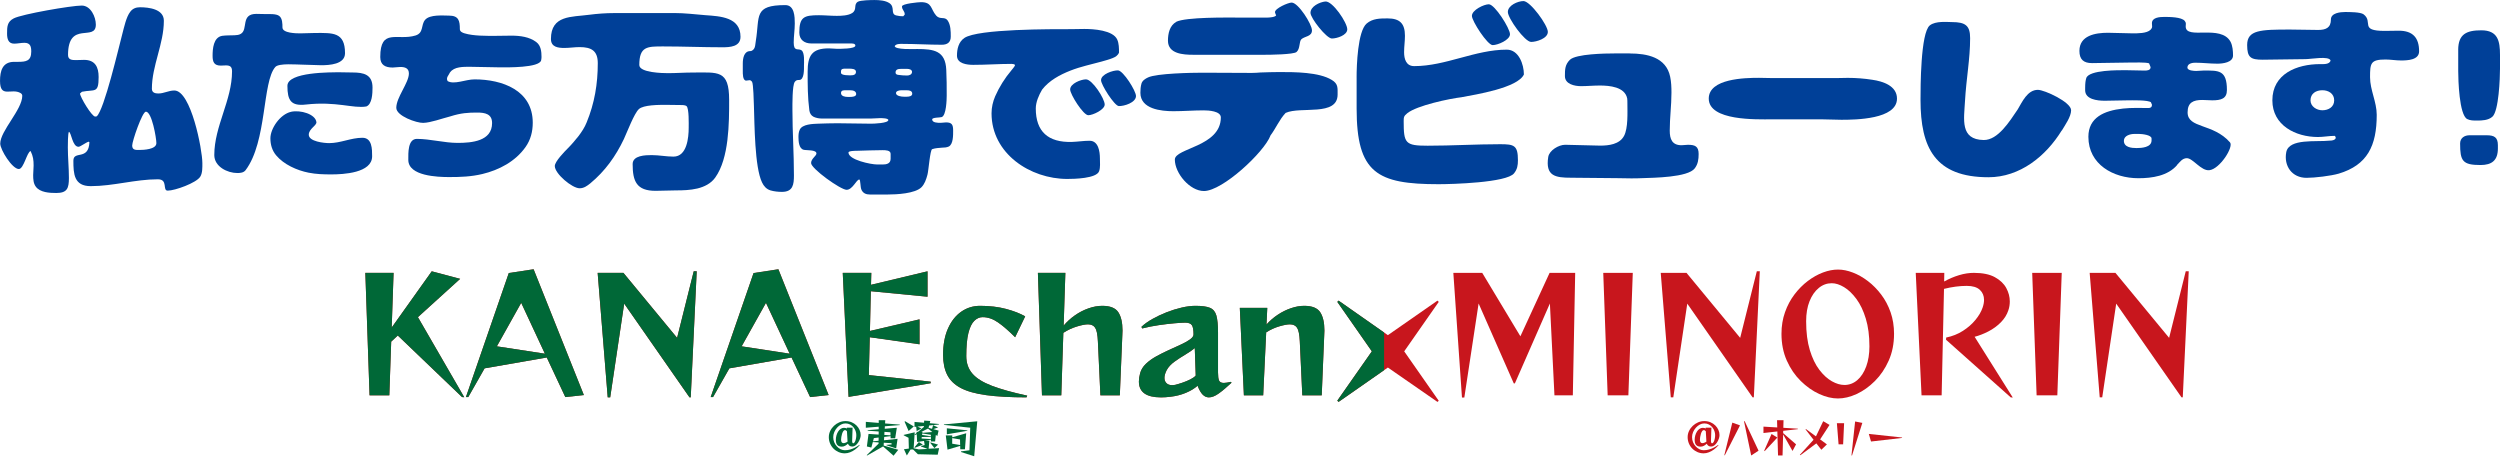
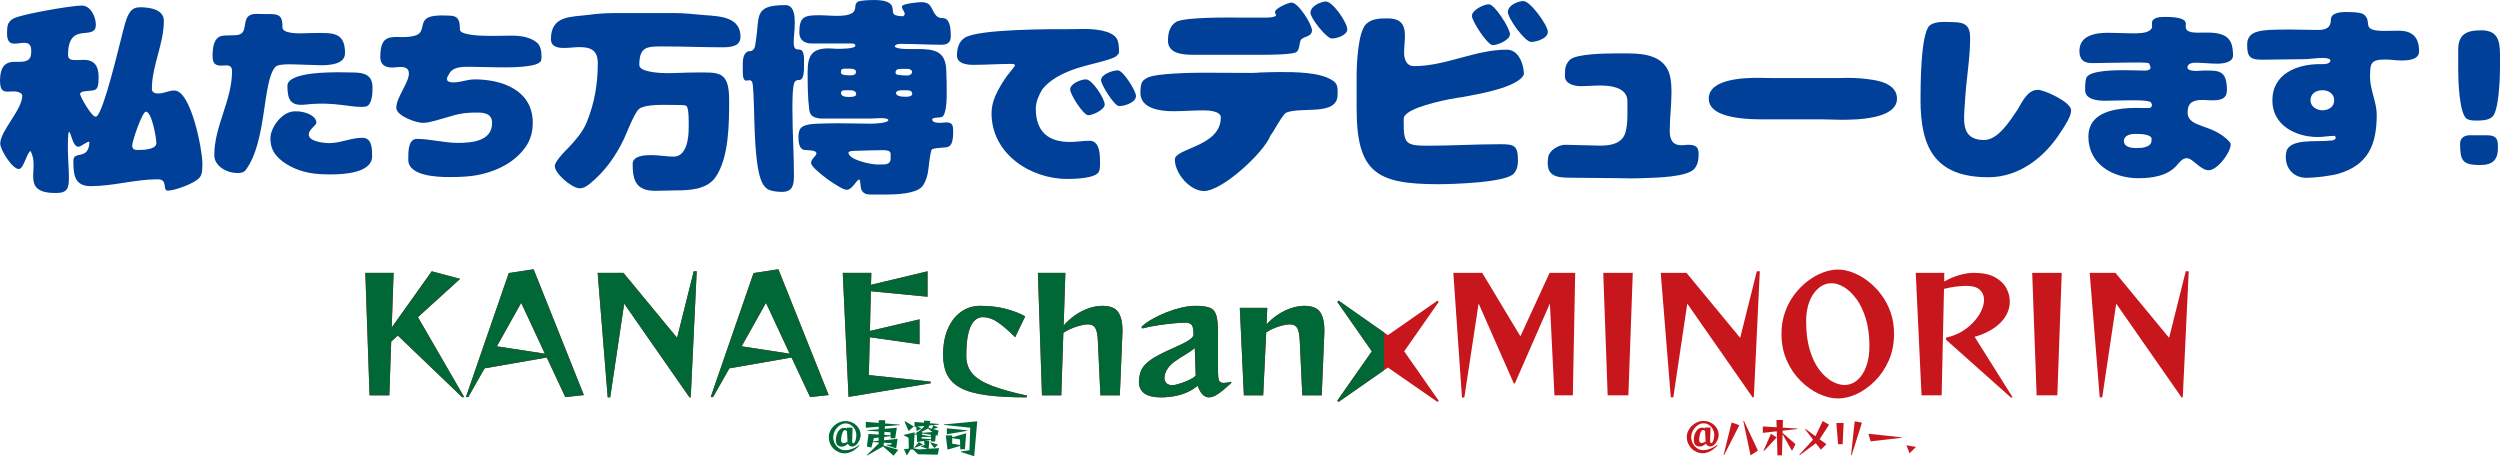
<svg xmlns="http://www.w3.org/2000/svg" id="_レイヤー_2" data-name="レイヤー 2" viewBox="0 0 1146.45 209.22">
  <defs>
    <style>
      .cls-1 {
        fill: none;
      }

      .cls-2 {
        fill: #004098;
      }

      .cls-3 {
        fill: #006837;
      }

      .cls-4 {
        clip-path: url(#clippath);
      }

      .cls-5 {
        fill: #c8161d;
      }
    </style>
    <clipPath id="clippath">
      <rect class="cls-1" x="160.93" y="116.37" width="473.79" height="76.66" />
    </clipPath>
  </defs>
  <g id="_文字" data-name="文字">
    <g>
      <g>
        <g>
          <g>
            <path class="cls-5" d="M211.87,182.08l-29.45-28.22-3.02,2.81-.86,24.62h-9.07l-1.94-56.16h12.96l-.86,25.06,18.36-25.78,13.03,3.46-19.37,17.57,21.24,36.72-1.01-.07Z" />
            <path class="cls-5" d="M259.24,182.08l-8.5-18.14-28.51,4.97-7.49,13.18h-1.08l19.66-56.88,11.38-1.73,23.04,57.67-8.5.94ZM239.01,138.88l-11.16,19.94,22.03,3.38-10.87-23.33Z" />
            <path class="cls-5" d="M316.19,182.22l-29.95-42.98-6.41,42.98h-1.15l-4.61-57.1h11.81l24.62,29.81,7.63-30.53h1.37l-2.74,57.82h-.58Z" />
            <path class="cls-5" d="M371.49,182.08l-8.5-18.14-28.51,4.97-7.49,13.18h-1.08l19.66-56.88,11.38-1.73,23.04,57.67-8.5.94ZM351.26,138.88l-11.16,19.94,22.03,3.38-10.87-23.33Z" />
            <path class="cls-5" d="M389.13,182.01l-2.66-56.88h13.1l-.14,5.47,25.92-6.19v11.66l-25.99-2.52-.43,18.22,22.75-5.33v11.45l-22.82-3.24-.43,17.35,28.37,3.02v.72l-37.66,6.26Z" />
            <path class="cls-5" d="M470.78,182.22c-7.39,0-13.56-.34-18.5-1.01-4.94-.67-8.86-1.78-11.74-3.31-2.88-1.54-4.94-3.55-6.19-6.05-1.25-2.5-1.87-5.54-1.87-9.14,0-4.66.74-8.66,2.23-12.02,1.49-3.36,3.52-5.94,6.08-7.74,2.57-1.8,5.46-2.7,8.68-2.7,4.37,0,8.32.47,11.84,1.4,3.53.94,6.47,2.08,8.82,3.42l-4.61,9.58c-2.93-2.93-5.54-5.2-7.85-6.8-2.3-1.61-4.66-2.41-7.06-2.41-1.39,0-2.66.56-3.82,1.69-1.15,1.13-2.05,2.99-2.7,5.58-.65,2.59-.97,6.12-.97,10.58,0,3.22.94,5.9,2.81,8.06,1.87,2.16,4.86,4.02,8.96,5.58,4.1,1.56,9.49,3.06,16.16,4.5l-.29.79Z" />
            <path class="cls-5" d="M504.62,181.29l-1.15-24.7c-.14-3.17-.56-5.27-1.26-6.3-.7-1.03-1.79-1.55-3.28-1.55-1.2,0-2.88.32-5.04.97-2.16.65-4.25,1.62-6.26,2.92l-.94,28.66h-8.86l-1.87-56.16h12.6l-.79,24.19c1.49-1.78,3.22-3.35,5.18-4.72,1.97-1.37,4.04-2.44,6.23-3.2,2.18-.77,4.28-1.15,6.3-1.15,3.6,0,6.05.97,7.34,2.92s1.94,4.76,1.94,8.46c0,.34-.01.66-.04.97-.02.31-.04.66-.04,1.04l-1.15,27.65h-8.93Z" />
            <path class="cls-5" d="M564.74,175.53c-2.21,2.06-4.15,3.7-5.83,4.9-1.68,1.2-3.19,1.8-4.54,1.8-1.06,0-2-.42-2.84-1.26-.84-.84-1.62-2.2-2.34-4.07-1.49,1.3-3.31,2.39-5.47,3.28-2.16.89-4.49,1.48-6.98,1.76-.77.1-1.51.17-2.23.22-.72.05-1.42.07-2.09.07-6.77,0-10.15-2.42-10.15-7.27,0-.58.05-1.18.14-1.8.1-.62.24-1.3.43-2.02.43-1.58,1.31-3.01,2.63-4.28,1.32-1.27,2.92-2.42,4.79-3.46,1.87-1.03,3.79-1.99,5.76-2.88,1.97-.89,3.8-1.73,5.51-2.52,1.7-.79,3.1-1.57,4.18-2.34,1.08-.77,1.62-1.54,1.62-2.3,0-2.11-.26-3.54-.79-4.28-.53-.74-1.54-1.12-3.02-1.12-1.06,0-2.69.1-4.9.29-2.21.19-4.63.48-7.27.86-2.64.38-5.16.89-7.56,1.51l-.36-.72c1.3-1.25,2.96-2.45,5-3.6,2.04-1.15,4.22-2.18,6.55-3.1,2.33-.91,4.64-1.63,6.95-2.16,2.3-.53,4.39-.79,6.26-.79,2.98,0,5.2.3,6.66.9,1.46.6,2.45,1.78,2.95,3.53.5,1.75.76,4.38.76,7.88v18.22c0,1.73.15,2.96.47,3.71.31.74,1.04,1.12,2.2,1.12.38,0,.85-.05,1.4-.14.55-.1,1.16-.22,1.84-.36l.29.43ZM547.89,159.62c-1.06.91-2.46,1.88-4.21,2.92-1.75,1.03-3.44,2.14-5.08,3.31-1.63,1.18-2.83,2.48-3.6,3.92-.67,1.34-1.01,2.52-1.01,3.53s.3,1.75.9,2.38c.6.62,1.45.94,2.56.94.24,0,.49-.01.76-.04.26-.02.52-.06.76-.11.96-.24,2.08-.58,3.35-1.01,1.27-.43,2.47-.94,3.6-1.51,1.13-.58,1.93-1.15,2.41-1.73l-.43-12.6Z" />
            <path class="cls-5" d="M597.21,181.29l-1.15-24.7c-.14-3.17-.57-5.27-1.26-6.3-.7-1.03-1.79-1.55-3.28-1.55-1.15,0-2.76.3-4.82.9-2.06.6-4.08,1.52-6.05,2.77l-1.37,28.87h-8.86l-1.87-40.1h12.6l-.36,7.63c1.49-1.68,3.2-3.17,5.15-4.46,1.94-1.3,3.97-2.3,6.08-3.02,2.11-.72,4.13-1.08,6.05-1.08,3.6,0,6.05.97,7.34,2.92s1.94,4.76,1.94,8.46c0,.34-.01.66-.04.97-.02.31-.04.66-.04,1.04l-1.15,27.65h-8.93Z" />
            <path class="cls-5" d="M659.2,184.31l-22.75-15.77-22.61,15.77-.58-.58,15.84-22.61-15.84-22.68.58-.58,22.61,15.84,22.75-15.84.58.58-15.84,22.68,15.84,22.68-.58.5Z" />
            <path class="cls-5" d="M712.84,181.29l-2.09-42.12-16.06,36.65h-.5l-16.13-36.65-6.55,43.13h-1.08l-3.96-57.17h13.25l17.5,29.09,13.39-29.09h11.74l-1.08,56.16h-8.42Z" />
            <path class="cls-5" d="M737.24,181.29l-2.02-56.16h13.54l-2.02,56.16h-9.5Z" />
            <path class="cls-5" d="M803.7,182.22l-29.95-42.98-6.41,42.98h-1.15l-4.61-57.1h11.81l24.62,29.81,7.63-30.53h1.37l-2.74,57.82h-.58Z" />
            <path class="cls-5" d="M842.87,182.73c-2.74,0-5.6-.68-8.6-2.05-3-1.37-5.82-3.35-8.46-5.94s-4.78-5.71-6.41-9.36c-1.63-3.65-2.45-7.75-2.45-12.31,0-3.55.54-6.85,1.62-9.9,1.08-3.05,2.53-5.77,4.36-8.17,1.82-2.4,3.86-4.45,6.12-6.16,2.26-1.7,4.57-3,6.95-3.89,2.38-.89,4.67-1.33,6.88-1.33s4.43.46,6.8,1.37c2.38.91,4.68,2.22,6.91,3.92,2.23,1.7,4.26,3.76,6.08,6.16,1.82,2.4,3.26,5.11,4.32,8.14,1.05,3.02,1.58,6.31,1.58,9.86,0,4.56-.82,8.66-2.45,12.31-1.63,3.65-3.74,6.77-6.34,9.36s-5.38,4.57-8.35,5.94c-2.98,1.37-5.83,2.05-8.57,2.05ZM845.75,176.54c2.26,0,4.25-.74,5.98-2.23,1.73-1.49,3.08-3.56,4.07-6.23.98-2.66,1.48-5.75,1.48-9.25,0-4.85-.55-9.08-1.66-12.71-1.1-3.62-2.54-6.64-4.32-9.04-1.78-2.4-3.66-4.2-5.65-5.4-1.99-1.2-3.88-1.8-5.65-1.8-2.21,0-4.2.73-5.98,2.2-1.78,1.46-3.18,3.49-4.21,6.08-1.03,2.59-1.55,5.64-1.55,9.14,0,5.14.56,9.55,1.69,13.25,1.13,3.7,2.59,6.72,4.39,9.07,1.8,2.35,3.71,4.09,5.72,5.22,2.02,1.13,3.91,1.69,5.69,1.69Z" />
            <path class="cls-5" d="M922.07,182.22l-29.66-26.42.07-1.01c2.83-.58,5.39-1.6,7.67-3.06,2.28-1.46,4.2-3.14,5.76-5.04,1.56-1.9,2.65-3.78,3.28-5.65.43-1.25.65-2.42.65-3.53,0-1.87-.65-3.41-1.94-4.61-1.3-1.2-3.29-1.8-5.98-1.8-3.31,0-6.79.46-10.44,1.37l-1.08,48.82h-9.22l-2.66-56.16h13.1l-.07,3.96c2.26-1.25,4.55-2.22,6.88-2.92,2.33-.7,4.57-1.04,6.73-1.04,4.03,0,7.25.66,9.65,1.98,2.4,1.32,4.14,2.98,5.22,4.97,1.08,1.99,1.62,4.04,1.62,6.16,0,1.44-.22,2.78-.65,4.03-.67,2.06-1.84,3.92-3.49,5.58-1.66,1.66-3.55,3.04-5.69,4.14-2.14,1.1-4.24,1.92-6.3,2.45l17.5,27.86-.94-.07Z" />
            <path class="cls-5" d="M933.95,181.29l-2.02-56.16h13.54l-2.02,56.16h-9.5Z" />
            <path class="cls-5" d="M1000.4,182.22l-29.95-42.98-6.41,42.98h-1.15l-4.61-57.1h11.81l24.62,29.81,7.63-30.53h1.37l-2.74,57.82h-.58Z" />
          </g>
          <g class="cls-4">
            <g>
              <path class="cls-3" d="M211.87,182.08l-29.45-28.22-3.02,2.81-.86,24.62h-9.07l-1.94-56.16h12.96l-.86,25.06,18.36-25.78,13.03,3.46-19.37,17.57,21.24,36.72-1.01-.07Z" />
              <path class="cls-3" d="M259.24,182.08l-8.5-18.14-28.51,4.97-7.49,13.18h-1.08l19.66-56.88,11.38-1.73,23.04,57.67-8.5.94ZM239.01,138.88l-11.16,19.94,22.03,3.38-10.87-23.33Z" />
              <path class="cls-3" d="M316.19,182.22l-29.95-42.98-6.41,42.98h-1.15l-4.61-57.1h11.81l24.62,29.81,7.63-30.53h1.37l-2.74,57.82h-.58Z" />
              <path class="cls-3" d="M371.49,182.08l-8.5-18.14-28.51,4.97-7.49,13.18h-1.08l19.66-56.88,11.38-1.73,23.04,57.67-8.5.94ZM351.26,138.88l-11.16,19.94,22.03,3.38-10.87-23.33Z" />
              <path class="cls-3" d="M389.13,182.01l-2.66-56.88h13.1l-.14,5.47,25.92-6.19v11.66l-25.99-2.52-.43,18.22,22.75-5.33v11.45l-22.82-3.24-.43,17.35,28.37,3.02v.72l-37.66,6.26Z" />
              <path class="cls-3" d="M470.78,182.22c-7.39,0-13.56-.34-18.5-1.01-4.94-.67-8.86-1.78-11.74-3.31-2.88-1.54-4.94-3.55-6.19-6.05-1.25-2.5-1.87-5.54-1.87-9.14,0-4.66.74-8.66,2.23-12.02,1.49-3.36,3.52-5.94,6.08-7.74,2.57-1.8,5.46-2.7,8.68-2.7,4.37,0,8.32.47,11.84,1.4,3.53.94,6.47,2.08,8.82,3.42l-4.61,9.58c-2.93-2.93-5.54-5.2-7.85-6.8-2.3-1.61-4.66-2.41-7.06-2.41-1.39,0-2.66.56-3.82,1.69-1.15,1.13-2.05,2.99-2.7,5.58-.65,2.59-.97,6.12-.97,10.58,0,3.22.94,5.9,2.81,8.06,1.87,2.16,4.86,4.02,8.96,5.58,4.1,1.56,9.49,3.06,16.16,4.5l-.29.79Z" />
              <path class="cls-3" d="M504.62,181.29l-1.15-24.7c-.14-3.17-.56-5.27-1.26-6.3-.7-1.03-1.79-1.55-3.28-1.55-1.2,0-2.88.32-5.04.97-2.16.65-4.25,1.62-6.26,2.92l-.94,28.66h-8.86l-1.87-56.16h12.6l-.79,24.19c1.49-1.78,3.22-3.35,5.18-4.72,1.97-1.37,4.04-2.44,6.23-3.2,2.18-.77,4.28-1.15,6.3-1.15,3.6,0,6.05.97,7.34,2.92s1.94,4.76,1.94,8.46c0,.34-.01.66-.04.97-.02.31-.04.66-.04,1.04l-1.15,27.65h-8.93Z" />
              <path class="cls-3" d="M564.74,175.53c-2.21,2.06-4.15,3.7-5.83,4.9-1.68,1.2-3.19,1.8-4.54,1.8-1.06,0-2-.42-2.84-1.26-.84-.84-1.62-2.2-2.34-4.07-1.49,1.3-3.31,2.39-5.47,3.28-2.16.89-4.49,1.48-6.98,1.76-.77.1-1.51.17-2.23.22-.72.05-1.42.07-2.09.07-6.77,0-10.15-2.42-10.15-7.27,0-.58.05-1.18.14-1.8.1-.62.24-1.3.43-2.02.43-1.58,1.31-3.01,2.63-4.28,1.32-1.27,2.92-2.42,4.79-3.46,1.87-1.03,3.79-1.99,5.76-2.88,1.97-.89,3.8-1.73,5.51-2.52,1.7-.79,3.1-1.57,4.18-2.34,1.08-.77,1.62-1.54,1.62-2.3,0-2.11-.26-3.54-.79-4.28-.53-.74-1.54-1.12-3.02-1.12-1.06,0-2.69.1-4.9.29-2.21.19-4.63.48-7.27.86-2.64.38-5.16.89-7.56,1.51l-.36-.72c1.3-1.25,2.96-2.45,5-3.6,2.04-1.15,4.22-2.18,6.55-3.1,2.33-.91,4.64-1.63,6.95-2.16,2.3-.53,4.39-.79,6.26-.79,2.98,0,5.2.3,6.66.9,1.46.6,2.45,1.78,2.95,3.53.5,1.75.76,4.38.76,7.88v18.22c0,1.73.15,2.96.47,3.71.31.74,1.04,1.12,2.2,1.12.38,0,.85-.05,1.4-.14.55-.1,1.16-.22,1.84-.36l.29.43ZM547.89,159.62c-1.06.91-2.46,1.88-4.21,2.92-1.75,1.03-3.44,2.14-5.08,3.31-1.63,1.18-2.83,2.48-3.6,3.92-.67,1.34-1.01,2.52-1.01,3.53s.3,1.75.9,2.38c.6.62,1.45.94,2.56.94.24,0,.49-.01.76-.04.26-.02.52-.06.76-.11.96-.24,2.08-.58,3.35-1.01,1.27-.43,2.47-.94,3.6-1.51,1.13-.58,1.93-1.15,2.41-1.73l-.43-12.6Z" />
              <path class="cls-3" d="M597.21,181.29l-1.15-24.7c-.14-3.17-.57-5.27-1.26-6.3-.7-1.03-1.79-1.55-3.28-1.55-1.15,0-2.76.3-4.82.9-2.06.6-4.08,1.52-6.05,2.77l-1.37,28.87h-8.86l-1.87-40.1h12.6l-.36,7.63c1.49-1.68,3.2-3.17,5.15-4.46,1.94-1.3,3.97-2.3,6.08-3.02,2.11-.72,4.13-1.08,6.05-1.08,3.6,0,6.05.97,7.34,2.92s1.94,4.76,1.94,8.46c0,.34-.01.66-.04.97-.02.31-.04.66-.04,1.04l-1.15,27.65h-8.93Z" />
              <path class="cls-3" d="M659.2,184.31l-22.75-15.77-22.61,15.77-.58-.58,15.84-22.61-15.84-22.68.58-.58,22.61,15.84,22.75-15.84.58.58-15.84,22.68,15.84,22.68-.58.5Z" />
              <path class="cls-3" d="M712.84,181.29l-2.09-42.12-16.06,36.65h-.5l-16.13-36.65-6.55,43.13h-1.08l-3.96-57.17h13.25l17.5,29.09,13.39-29.09h11.74l-1.08,56.16h-8.42Z" />
              <path class="cls-3" d="M737.24,181.29l-2.02-56.16h13.54l-2.02,56.16h-9.5Z" />
              <path class="cls-3" d="M803.7,182.22l-29.95-42.98-6.41,42.98h-1.15l-4.61-57.1h11.81l24.62,29.81,7.63-30.53h1.37l-2.74,57.82h-.58Z" />
              <path class="cls-3" d="M842.87,182.73c-2.74,0-5.6-.68-8.6-2.05-3-1.37-5.82-3.35-8.46-5.94s-4.78-5.71-6.41-9.36c-1.63-3.65-2.45-7.75-2.45-12.31,0-3.55.54-6.85,1.62-9.9,1.08-3.05,2.53-5.77,4.36-8.17,1.82-2.4,3.86-4.45,6.12-6.16,2.26-1.7,4.57-3,6.95-3.89,2.38-.89,4.67-1.33,6.88-1.33s4.43.46,6.8,1.37c2.38.91,4.68,2.22,6.91,3.92,2.23,1.7,4.26,3.76,6.08,6.16,1.82,2.4,3.26,5.11,4.32,8.14,1.05,3.02,1.58,6.31,1.58,9.86,0,4.56-.82,8.66-2.45,12.31-1.63,3.65-3.74,6.77-6.34,9.36s-5.38,4.57-8.35,5.94c-2.98,1.37-5.83,2.05-8.57,2.05ZM845.75,176.54c2.26,0,4.25-.74,5.98-2.23,1.73-1.49,3.08-3.56,4.07-6.23.98-2.66,1.48-5.75,1.48-9.25,0-4.85-.55-9.08-1.66-12.71-1.1-3.62-2.54-6.64-4.32-9.04-1.78-2.4-3.66-4.2-5.65-5.4-1.99-1.2-3.88-1.8-5.65-1.8-2.21,0-4.2.73-5.98,2.2-1.78,1.46-3.18,3.49-4.21,6.08-1.03,2.59-1.55,5.64-1.55,9.14,0,5.14.56,9.55,1.69,13.25,1.13,3.7,2.59,6.72,4.39,9.07,1.8,2.35,3.71,4.09,5.72,5.22,2.02,1.13,3.91,1.69,5.69,1.69Z" />
              <path class="cls-3" d="M922.07,182.22l-29.66-26.42.07-1.01c2.83-.58,5.39-1.6,7.67-3.06,2.28-1.46,4.2-3.14,5.76-5.04,1.56-1.9,2.65-3.78,3.28-5.65.43-1.25.65-2.42.65-3.53,0-1.87-.65-3.41-1.94-4.61-1.3-1.2-3.29-1.8-5.98-1.8-3.31,0-6.79.46-10.44,1.37l-1.08,48.82h-9.22l-2.66-56.16h13.1l-.07,3.96c2.26-1.25,4.55-2.22,6.88-2.92,2.33-.7,4.57-1.04,6.73-1.04,4.03,0,7.25.66,9.65,1.98,2.4,1.32,4.14,2.98,5.22,4.97,1.08,1.99,1.62,4.04,1.62,6.16,0,1.44-.22,2.78-.65,4.03-.67,2.06-1.84,3.92-3.49,5.58-1.66,1.66-3.55,3.04-5.69,4.14-2.14,1.1-4.24,1.92-6.3,2.45l17.5,27.86-.94-.07Z" />
              <path class="cls-3" d="M933.95,181.29l-2.02-56.16h13.54l-2.02,56.16h-9.5Z" />
              <path class="cls-3" d="M1000.4,182.22l-29.95-42.98-6.41,42.98h-1.15l-4.61-57.1h11.81l24.62,29.81,7.63-30.53h1.37l-2.74,57.82h-.58Z" />
            </g>
          </g>
        </g>
        <g>
          <path class="cls-3" d="M394.21,204.2c-.61.71-1.29,1.34-2.04,1.9-.75.56-1.53,1-2.34,1.31s-1.62.48-2.42.48c-1,0-1.94-.19-2.82-.57-.88-.38-1.66-.9-2.34-1.58-.68-.67-1.21-1.46-1.59-2.36-.38-.9-.58-1.87-.58-2.9s.21-1.94.63-2.83c.42-.89.99-1.67,1.71-2.36.72-.68,1.54-1.22,2.45-1.61.91-.39,1.86-.58,2.84-.58,1.04,0,1.99.18,2.84.54.85.36,1.59.85,2.21,1.46.62.61,1.09,1.3,1.43,2.07.34.77.5,1.55.5,2.36,0,.5-.1,1.06-.31,1.66-.2.61-.49,1.18-.85,1.73-.36.55-.77.99-1.22,1.34-.46.35-.94.52-1.44.52-.55,0-.99-.12-1.3-.36-.32-.24-.56-.56-.73-.95-.31.31-.71.62-1.21.91-.49.29-1.02.44-1.58.44-.91,0-1.6-.25-2.06-.76-.46-.5-.69-1.29-.69-2.36,0-.67.09-1.33.27-1.99.18-.65.43-1.24.76-1.77.32-.53.72-.95,1.18-1.27.46-.32.97-.48,1.52-.48.28,0,.53.03.76.09.23.06.42.14.58.23l-.02-.38h2.63l-.2,5.92v.11c0,.74.16,1.12.49,1.12.26,0,.5-.19.72-.57s.39-.86.51-1.44c.13-.58.19-1.17.19-1.76s-.11-1.21-.33-1.84c-.22-.62-.55-1.2-.97-1.73-.43-.53-.95-.95-1.57-1.28-.62-.32-1.32-.49-2.1-.49-.72,0-1.41.18-2.08.54-.67.36-1.27.84-1.8,1.44-.53.6-.96,1.28-1.27,2.02-.31.75-.47,1.52-.47,2.3,0,.83.15,1.6.45,2.32.3.72.7,1.36,1.21,1.91.5.55,1.07.98,1.71,1.3.64.31,1.29.47,1.96.47.85,0,1.68-.12,2.49-.35s1.57-.54,2.28-.92,1.34-.78,1.91-1.2l.11.16ZM388.41,197.79c-.12-.17-.26-.3-.42-.4-.16-.1-.33-.15-.5-.15-.29,0-.54.16-.77.48-.22.32-.41.72-.56,1.2-.15.48-.26.97-.34,1.46-.08.49-.12.91-.12,1.24,0,.56.1.97.3,1.22.2.25.46.38.8.38.28,0,.58-.06.92-.19.34-.13.65-.29.95-.5l-.27-4.73Z" />
          <path class="cls-3" d="M404.99,204.71l-7.34,4.18-.18-.18,5.44-5.27v-.56l-2.65-.16-.68,2.52-2.05-.5.76-5.76,4.64.31.02-1.42-5.04-.36v-.25l5.04-.41v-1.17l-5.9.47v-2.7l5.92.49v-1.24h2.99l-.09,1.48,6.75.54v.22l-6.84.54-.05,1.15,5.54-.47-.76,4.84-2.09-.02-.02-.97-2.92.36-.11,1.53,6.23-.67-.63,4.39-4.45-1.42v-.2l2.36-.18-.04-.58-3.55-.22-.07,1.31,6.71,1.93-2.16,2.72-4.79-4.25ZM402.92,200.64l-2.18.27-.4,1.48,2.56-.27.02-1.48ZM408.34,198.24l-2.74-.2-.07,1.4,2.84.2-.04-1.4Z" />
          <path class="cls-3" d="M420.97,208.34l-2.27-2.23h-1.13l-1.71,2.77-1.33-2.86,2.25-.31-.14-4.95-2.21-1.13v-.2l5.04-1.19-.49,7.33,2.36.52,4.03-.23-3.02-1.12v-.22l1.69-.43-.31-1.89-3.15.5-.18-3.58-.81.41-.13-.22.9-.76-.02-.49h.61l2.7-2.25.02-.47-2.97.29,1.85.83-2.18,1.26-.23-2.03-.76.07v-2.27l4.37.36.05-.97,2.81.18-.25,1.01,4.19.36v.25l-4.46.43-.27,1.08,1.6.45.47-1.66,2.3,1.04-2.2.77,2.43.68-.58,2.5-.68-.56-.34,3.04h-1.93l-.02-.81-2.63.43h1.96l-.36,3.71,4.82-.27-.65,3.01-9.07-.22ZM416.67,197.65l-1.85-4.28.22-.22,4.01,2.41-2.38,2.09ZM419.53,205.35l-.2-.18,2.05-2.45,1.82,1.19-3.67,1.44ZM425.58,196.52l-3.11,1.57h.56l-.05.4,4.55-.38-1.94-1.58ZM426.89,200.33l-4.19.07-.09.7,4.28.25v-1.03ZM426.88,199.38l-3.94-.61-.09.67,4.03.63v-.68ZM428.5,205.48l-1.93-2.45.16-.14,3.46,1.01-1.69,1.58Z" />
          <path class="cls-3" d="M440.7,207.28v-.29l3.87-.5.36-10.35-12.06-1.28v-.23l15.28-1.44-1.4,16.04-6.05-1.94ZM440.36,206.02l-.04-1.55-5.81,1.73-.79-6.52h2.97v.85l6.39-1.85-.58,7.34h-2.14ZM434.2,199.16v-2.75l9.43.94v.18l-9.43,1.64ZM440.25,201.52l-3.58-.61-.02,2.56,3.65.61-.05-2.56Z" />
        </g>
        <g>
-           <path class="cls-5" d="M788.05,204.2c-.61.71-1.29,1.34-2.04,1.9-.75.56-1.53,1-2.34,1.31-.81.32-1.62.48-2.42.48-1,0-1.94-.19-2.82-.57-.88-.38-1.66-.9-2.34-1.58-.68-.67-1.21-1.46-1.59-2.36-.38-.9-.58-1.87-.58-2.9s.21-1.94.63-2.83c.42-.89.99-1.67,1.71-2.36.72-.68,1.54-1.22,2.45-1.61.91-.39,1.86-.58,2.84-.58,1.04,0,1.99.18,2.84.54.85.36,1.59.85,2.21,1.46s1.1,1.3,1.43,2.07c.34.77.5,1.55.5,2.36,0,.5-.1,1.06-.31,1.66-.2.61-.49,1.18-.85,1.73-.36.55-.77.99-1.22,1.34-.46.35-.94.52-1.44.52-.55,0-.99-.12-1.3-.36-.32-.24-.56-.56-.73-.95-.31.31-.71.62-1.21.91-.49.29-1.02.44-1.58.44-.91,0-1.6-.25-2.06-.76-.46-.5-.69-1.29-.69-2.36,0-.67.09-1.33.27-1.99.18-.65.43-1.24.76-1.77.32-.53.72-.95,1.18-1.27.46-.32.97-.48,1.52-.48.28,0,.53.03.76.09.23.06.42.14.58.23l-.02-.38h2.63l-.2,5.92v.11c0,.74.16,1.12.49,1.12.26,0,.5-.19.72-.57.22-.38.39-.86.51-1.44.13-.58.19-1.17.19-1.76s-.11-1.21-.33-1.84c-.22-.62-.55-1.2-.97-1.73-.43-.53-.95-.95-1.57-1.28-.62-.32-1.32-.49-2.1-.49-.72,0-1.41.18-2.08.54-.67.36-1.27.84-1.8,1.44-.53.6-.96,1.28-1.27,2.02-.31.75-.47,1.52-.47,2.3,0,.83.15,1.6.45,2.32.3.72.7,1.36,1.21,1.91.5.55,1.07.98,1.71,1.3.64.31,1.29.47,1.96.47.85,0,1.68-.12,2.49-.35.81-.23,1.57-.54,2.28-.92s1.34-.78,1.91-1.2l.11.16ZM782.25,197.79c-.12-.17-.26-.3-.42-.4-.16-.1-.33-.15-.5-.15-.29,0-.54.16-.76.48-.22.32-.41.72-.56,1.2-.15.48-.26.97-.34,1.46-.08.49-.12.91-.12,1.24,0,.56.1.97.3,1.22.2.25.46.38.8.38.28,0,.58-.06.92-.19.33-.13.65-.29.95-.5l-.27-4.73Z" />
-           <path class="cls-5" d="M790.75,208.7l3.65-14.89,3.53,1.26-7,13.77-.18-.14ZM803.06,208.88l-3.29-15.68.29-.07,6.37,13.54-3.37,2.21Z" />
-           <path class="cls-5" d="M817.71,199.2l-.27,9.67h-2.07l-.31-11.02-6.37.72v-2.93l6.32.38-.09-3.33h2.97l-.09,3.49,6.64.4v.23l-6.7.76-.02,1.06,5.92,5.13-1.62,3.04-4.32-7.6ZM809.03,206.65l3.37-7.63,2.65,1.64-5.83,6.25-.18-.25Z" />
-           <path class="cls-5" d="M835.23,206.25l-2.29-2.93-7.33,5.44-.23-.18,6.28-6.91-3.67-4.75.16-.18,4.61,3.37,3.33-6.95,2.9,1.69-4.32,6.66,3.11,2.27-2.56,2.48Z" />
-           <path class="cls-5" d="M843.13,203.75l-.77-9.68h3.31l-.45,9.68h-2.09ZM849.05,208.83l1.67-15.55,3.31.65-4.73,14.94-.25-.04Z" />
-           <path class="cls-5" d="M858.01,202.46l-1.01-3.47,15.25,1.64v.2l-14.24,1.64Z" />
+           <path class="cls-5" d="M787.71,204.14c-.61.71-1.3,1.34-2.05,1.9-.75.56-1.53,1-2.35,1.32-.81.32-1.62.48-2.43.48-1,0-1.94-.19-2.82-.57-.88-.38-1.67-.9-2.34-1.58-.68-.67-1.21-1.46-1.6-2.36s-.58-1.87-.58-2.9.21-1.94.63-2.83c.42-.89.99-1.68,1.71-2.36s1.54-1.22,2.45-1.61c.91-.39,1.86-.59,2.85-.59,1.05,0,2,.18,2.85.54.85.36,1.59.85,2.21,1.46.62.61,1.1,1.31,1.43,2.07.34.77.5,1.56.5,2.36,0,.51-.1,1.06-.31,1.67-.2.61-.49,1.18-.85,1.73-.36.55-.77,1-1.23,1.34-.46.35-.94.52-1.44.52-.55,0-.99-.12-1.31-.36-.32-.24-.56-.56-.73-.96-.31.31-.72.62-1.21.91-.49.29-1.02.44-1.59.44-.91,0-1.6-.25-2.07-.76-.46-.51-.69-1.29-.69-2.36,0-.67.09-1.34.27-1.99.18-.66.43-1.25.76-1.78.33-.53.72-.95,1.18-1.27.46-.32.97-.48,1.52-.48.28,0,.53.03.76.09.23.06.42.14.58.23l-.02-.38h2.63l-.2,5.93v.11c0,.75.16,1.12.49,1.12.26,0,.5-.19.72-.57.22-.38.39-.86.51-1.44.13-.58.19-1.17.19-1.76s-.11-1.21-.33-1.84c-.22-.63-.55-1.2-.97-1.73-.43-.53-.95-.96-1.57-1.28s-1.32-.49-2.1-.49c-.72,0-1.42.18-2.08.54-.67.36-1.27.84-1.8,1.44-.54.6-.96,1.28-1.27,2.03-.31.75-.47,1.52-.47,2.3,0,.83.15,1.61.45,2.33s.7,1.36,1.21,1.91c.5.55,1.08.99,1.71,1.3.64.31,1.29.47,1.97.47.85,0,1.69-.12,2.5-.35.81-.23,1.57-.54,2.28-.92.71-.38,1.35-.78,1.91-1.2l.11.16ZM781.9,197.72c-.12-.17-.26-.3-.42-.41-.16-.1-.33-.15-.5-.15-.29,0-.54.16-.77.48-.22.32-.41.72-.56,1.2-.15.48-.26.97-.34,1.46-.08.49-.12.91-.12,1.24,0,.57.1.97.3,1.23.2.25.47.38.8.38.28,0,.58-.06.92-.19s.66-.29.96-.5l-.27-4.74Z" />
+           <path class="cls-5" d="M790.42,208.65l3.66-14.92,3.54,1.26-7.02,13.8-.18-.14ZM802.76,208.83l-3.3-15.71.29-.07,6.39,13.57-3.37,2.22Z" />
+           <path class="cls-5" d="M817.44,199.13l-.27,9.69h-2.07l-.31-11.04-6.39.72v-2.94l6.33.38-.09-3.34h2.98l-.09,3.5,6.66.4v.23l-6.71.76-.02,1.06,5.93,5.14-1.62,3.05-4.33-7.61ZM808.75,206.59l3.37-7.65,2.65,1.64-5.84,6.26-.18-.25Z" />
+           <path class="cls-5" d="M834.99,206.2l-2.29-2.94-7.34,5.45-.23-.18,6.3-6.93-3.68-4.76.16-.18,4.62,3.37,3.34-6.96,2.9,1.7-4.33,6.67,3.12,2.27-2.56,2.49Z" />
+           <path class="cls-5" d="M842.91,203.69l-.78-9.71h3.32l-.45,9.71h-2.09ZM848.85,208.78l1.68-15.59,3.32.65-4.74,14.97-.25-.04Z" />
+           <path class="cls-5" d="M857.83,202.39l-1.01-3.48,15.28,1.64v.2l-14.27,1.64Z" />
+           <path class="cls-5" d="M875.69,207.89l-1.44-3.7,4.38.76-2.94,2.94Z" />
        </g>
      </g>
      <g>
        <path class="cls-2" d="M36.69,42.87c0,1.57,5.4,10.59,6.96,10.59l.69-.1c3.43-2.84,10.2-31.98,11.77-37.87.78-2.94,1.77-7.75,3.63-10.1,1.08-1.47,2.65-2.06,4.41-2.06,4.02,0,10.99.78,10.99,6.18,0,10.69-5.49,20.6-5.49,31.2,0,1.77,1.47,2.16,2.94,2.16,2.65,0,4.71-1.37,7.36-1.37,7.65,0,12.85,27.17,12.85,33.26,0,1.96.1,4.61-.98,6.28-1.77,2.84-11.58,6.38-14.91,6.38-2.55,0,.29-5.2-4.51-5.2-10.4,0-20.4,3.14-30.8,3.14-7.65,0-7.95-5.59-7.95-11.67,0-4.81,6.97.1,7.36-8.44l-.29-.29c-1.28.29-3.83,2.35-4.71,2.35-2.84,0-3.24-6.47-4.41-6.87-.49.69-.49,5.98-.49,7.16,0,4.61.49,9.32.49,14.03s-.78,6.87-5.79,6.87c-3.04,0-7.46-.2-9.42-2.94-1.08-1.47-1.18-3.43-1.18-5.3,0-1.37.2-2.84.2-4.32,0-2.55-.2-4.22-1.37-6.67-1.67.39-3.14,8.24-5.4,8.24-3.04,0-8.53-8.83-8.53-11.67,0-5.79,10.1-15.6,10.1-21.88,0-.59-.29-.98-.78-1.28-4.12-2.45-9.42,2.55-9.42-5.59,0-4.51,1.08-8.73,6.47-8.73h1.77c3.73,0,6.08-.39,6.08-4.71,0-2.26-.39-4.02-3.14-4.02-1.57,0-3.14.39-4.71.39-2.75,0-3.24-2.35-3.24-4.61,0-3.04,0-5.4,3.04-6.97,3.73-1.96,26.49-5.89,31.2-5.89,4.12,0,6.47,5.2,6.47,8.73,0,8.04-12.75-2.06-12.75,13.93,0,2.26,1.86,2.35,3.63,2.35,1.28,0,2.45-.1,3.73-.1,5.1,0,6.67,3.34,6.67,7.85,0,7.75-1.77,5.59-7.65,6.77l-.88.78ZM63.76,68.77c1.96,0,7.95-.2,7.95-3.14,0-2.26-2.06-14.42-4.81-14.42-1.67,0-6.28,13.54-6.28,15.5,0,2.06,1.47,2.06,3.14,2.06Z" />
        <path class="cls-2" d="M144.66,15.12c7.79,0,13.56-.53,13.56,9.28,0,5.16-7.26,5.51-10.94,5.51-2.89,0-5.69-.26-8.58-.26-2.45,0-10.76-.79-12.43,1.05-6.04,6.74-3.76,34.22-13.65,47.34-.88,1.14-2.36,1.31-3.76,1.31-4.64,0-10.59-2.98-10.59-8.23,0-13.3,8.14-25.12,8.14-38.42,0-2.01-.79-2.71-2.8-2.71-.79,0-1.58.09-2.36.09-3.06,0-3.76-1.66-3.76-4.46,0-3.24.35-8.49,4.38-9.19,1.84-.26,3.85-.18,5.69-.26,1.05-.09,1.93-.09,2.8-.61,3.59-1.93-.17-9.19,7.18-9.19,1.49,0,3.06.09,4.55.09,1.66,0,4.46-.17,5.86.79,1.58,1.05,1.58,3.68,1.58,5.34,0,2.63,6.3,2.71,8.14,2.71,2.36,0,4.64-.18,7-.18ZM133.46,51.27c4.29-.96,11.2,1.05,11.64,4.73.17,1.58-3.5,3.06-3.5,5.78,0,3.15,7.09,3.85,9.36,3.85,5.25,0,9.98-2.45,15.23-2.45,4.46,0,4.46,5.16,4.46,8.49,0,7.7-13.3,8.31-18.73,8.31-3.5,0-6.91-.09-10.41-.79-5.34-1.05-11.38-3.76-14.88-7.96-1.84-2.19-2.63-4.9-2.63-7.79,0-4.55,4.46-11.03,9.45-12.16ZM168.03,48.82c-6.04,1.05-13.65-2.45-27.74-.88-6.83.79-8.49-1.84-8.49-8.58,0-6.39,19.86-6.21,24.33-6.21,1.84,0,3.68.09,5.6.09,5.08,0,9.1.96,9.1,6.91,0,2.71-.17,7.61-2.8,8.66Z" />
        <path class="cls-2" d="M206.5,53.37c-4.11,1.05-8.93,2.89-12.43,2.98-2.98.09-12.34-3.15-12.34-6.91,0-4.81,5.78-11.46,5.78-15.75,0-2.45-1.84-2.98-3.94-2.98-1.14,0-2.36.26-3.5.26-3.33,0-5.69-1.14-5.69-4.81,0-13.48,7.96-7.35,16.19-9.89,3.85-1.23,2.36-4.81,4.38-7.18,2.19-2.54,8.23-1.93,10.94-1.93,4.46,0,4.99,2.36,4.99,6.21,0,1.14,1.23,1.66,2.19,1.93,4.11,1.23,9.8,1.14,14.09,1.14,2.45,0,4.9-.09,7.35-.09,3.94,0,8.31.53,11.46,2.98,2.1,1.58,2.36,4.38,2.36,6.83,0,.53-.09.96-.17,1.49-.79,3.5-15.66,3.24-18.73,3.24-4.64,0-9.36-.26-14-.26-2.89,0-7.18-.09-9.01,2.54v-.09c-.52,1.31-2.1,2.54-1.14,4.11,2.98,1.75,8.23-.79,12.34-.79,12.69,0,26.69,4.99,26.69,19.86,0,4.03-.96,7.88-3.33,11.2-4.64,6.56-12.08,10.5-19.78,12.34-5.16,1.23-9.98,1.4-15.23,1.4s-18.73-.44-18.73-7.88c0-3.15-.26-9.63,3.94-9.63,6.04,0,12.6,1.84,18.64,1.84,6.56,0,15.84-.79,15.84-9.1,0-4.2-3.24-4.81-6.83-4.81-4.2,0-7.35.18-12.34,1.75Z" />
        <path class="cls-2" d="M309.17,5.98c4.81,0,9.52.59,14.32.98,6.77.49,16.09.88,16.09,9.91,0,4.61-4.91,4.81-8.34,4.81-9.02,0-18.05-.39-27.08-.39-7.26,0-10.99-.1-10.99,8.53,0,3.53,10.79,3.73,13.15,3.73,3.83,0,7.55-.29,11.28-.29,11.67,0,16.77-1.37,16.77,12.56,0,10.59,0,26.68-6.38,35.61-1.96,2.75-5,4.22-8.14,5-3.33.78-6.57.88-9.91.88-3.14,0-6.28.2-9.32.2-8.73,0-10.5-4.41-10.5-12.26,0-4.02,5.89-4.12,8.73-4.12,3.43,0,6.67.69,10.01.69,6.18,0,6.96-8.73,6.96-13.24,0-1.77.2-8.83-.98-9.91-.29-.29-1.28-.49-1.67-.49-2.65,0-5.4-.1-8.04-.1-2.84,0-10.1,0-12.16,1.96-2.16,1.96-5.4,10.59-6.87,13.73-3.73,7.85-8.63,14.71-15.4,20.31-1.47,1.18-2.94,2.26-4.9,2.26-3.43,0-11.38-6.67-11.38-10.2,0-2.06,4.41-6.57,5.98-8.14,1.77-1.77,3.34-3.63,4.9-5.59,1.47-1.96,2.85-4.02,3.73-6.28,3.63-8.83,5.1-17.66,5.1-27.17,0-5.69-2.94-7.36-8.34-7.36-2.26,0-4.61.39-6.96.39-2.94,0-6.18-.39-6.18-4.12,0-10.99,9.52-10.01,17.46-11.09,3.83-.49,7.65-.78,11.48-.78h27.57Z" />
        <path class="cls-2" d="M364.08,80.44c0,4.12-.39,7.55-5.49,7.55-1.77,0-3.63-.2-5.3-.69-1.86-.59-3.04-1.96-3.83-3.63-3.43-7.06-3.43-26.78-3.73-35.22-.1-1.67-.2-10.1-.88-10.99-.29-.29-.59-.69-1.08-.69s-1.08.2-1.57.2c-1.67,0-1.57-3.34-1.57-4.32v-3.53c0-2.26.49-5.69,3.43-5.69.98,0,1.77-.88,2.06-1.77s.29-1.96.49-2.94c1.86-11.28-1.18-16.38,13.54-16.38,4.22,0,4.32,5.4,4.32,8.44s-.49,5.79-.49,8.73c0,4.32,2.06,2.55,3.53,3.53,1.57.98,1.18,5.59,1.18,6.96,0,1.57.2,6.67-2.16,6.67-.98,0-1.47.1-2.06.88-1.18,1.57-1.08,10.5-1.08,12.85,0,10.01.69,20.01.69,30.02ZM376.74,54.35c-1.28,0-2.55-.29-3.63-.78-1.18-.59-1.77-1.67-1.96-2.94-.78-5.89-.78-11.87-.78-17.76,0-7.36,1.96-10.69,9.71-10.69,1.27,0,2.55.2,3.73.2,1.28,0,8.44.1,8.44-1.47,0-1.08-1.67-.98-2.45-.98h-17.76c-3.14,0-5.49-1.67-5.49-5,0-7.16,2.16-7.95,9.02-7.95,2.65,0,5.4.29,8.14.29,2.16,0,5.2-.1,7.06-1.28,2.45-1.57.49-3.92,2.65-5.2,1.18-.69,5.98-.78,7.55-.78,2.26,0,5.1.2,6.96,1.47,2.65,1.86.29,4.9,3.04,5.59,1.08.29,2.16.39,3.24.39l.69-.78c0-1.77-1.27-2.06-1.27-3.73,0-1.28,7.65-1.96,8.73-1.96,5.2,0,4.32,3.14,6.97,6.18,1.77,1.96,3.83.29,5.2,2.16,1.47,2.06,1.47,5.1,1.47,7.46,0,2.65-1.57,3.73-4.12,3.73-5.98,0-12.07-.39-18.05-.39-1.08,0-2.84-.1-3.53.98,0,1.77,9.02,1.37,10.3,1.37,7.65,0,12.95.78,13.34,9.52.2,3.83.2,7.95.2,11.77,0,1.96-.2,9.12-2.26,9.91-.69.29-4.41.1-4.41,1.08,0,1.57,2.65,1.57,3.83,1.57.88,0,1.67-.2,2.55-.2,2.75,0,3.24,1.18,3.24,3.73,0,1.96.1,6.38-2.06,7.36-.88.39-1.96.49-2.94.49-1.37.1-3.24.2-4.61.69-.98.29-1.67,10.01-2.16,11.67-.29,1.08-.59,2.16-1.08,3.24-.39.88-.98,1.86-1.67,2.55-2.94,2.94-11.48,3.34-15.5,3.34h-8.14c-1.67,0-3.04-.49-3.83-2.06-.69-1.37-.39-4.81-1.08-4.81-1.27,0-3.04,4.71-5.79,4.71s-16.28-9.71-16.28-12.26c0-2.06,2.45-3.24,2.45-4.41,0-1.77-4.61-1.37-5.79-1.67-2.26-.49-2.45-3.92-2.45-5.89,0-1.18.1-2.26.59-3.34,1.18-2.55,5.98-2.65,8.34-2.75,2.94-.1,5.98-.2,8.93-.2,5.1,0,10.3.2,15.4.2,1.18,0,7.95-.2,7.95-1.67,0-.88-3.14-.88-3.73-.88-1.47,0-3.04.2-4.51.2h-22.37ZM385.66,33.35c0,1.37,3.92,1.18,4.81,1.18,1.08,0,2.06-.39,2.06-1.57,0-1.47-2.06-1.47-3.14-1.47h-1.77c-1.08,0-1.96,0-1.96,1.37v.49ZM389.88,44.44c.88,0,2.75-.1,2.75-1.28,0-1.47-1.57-1.77-2.75-1.77h-1.86c-.98,0-2.35-.1-2.35,1.28,0,1.47,1.86,1.77,3.04,1.77h1.18ZM404.69,75.44c1.86,0,3.73-.39,3.73-2.65v-2.26c0-1.67-2.45-1.67-3.63-1.67-3.92,0-7.95.2-11.87.29-.59,0-3.83,0-3.83.78,0,3.43,10.4,5.49,13.05,5.49h2.55ZM413.13,31.59c-1.18,0-2.45.2-2.45,1.67,0,.78.59.98,1.28,1.08,1.37.2,2.65.29,4.02.29,1.08,0,2.26-.49,2.26-1.67,0-1.08-1.37-1.37-2.16-1.37h-2.94ZM415.88,44.34c.98,0,2.45-.2,2.45-1.37,0-1.37-1.37-1.57-2.45-1.57h-2.65c-.78,0-2.35.29-2.35,1.28,0,1.37,2.55,1.67,3.63,1.67h1.37Z" />
        <path class="cls-2" d="M510.35,26.59c-1.66.7-3.5,1.14-5.25,1.66-4.73,1.31-9.54,2.28-14.18,4.11-4.9,1.93-9.8,4.55-13.04,8.75-1.49,2.54-2.89,5.69-2.89,8.66,0,10.5,5.6,15.66,16.63,15.31,2.71-.09,5.34-.53,8.05-.53,4.03,0,4.73,4.9,4.73,8.14,0,1.84.26,4.03-.35,5.78-1.14,3.41-11.55,3.59-14.61,3.59-17.06,0-34.74-11.64-34.74-30.1,0-2.71.61-5.34,1.66-7.79,1.84-4.2,4.46-8.4,7.44-11.9.26-.35,1.66-1.93,1.66-2.36,0-.53-1.23-.61-1.58-.61-5.86,0-11.73.44-17.59.44-2.8,0-7.44-.53-7.44-4.2,0-3.06.7-6.3,3.41-8.14,6.21-4.2,40.25-4.03,48.92-4.03,2.01,0,4.03-.09,6.04-.09,4.2,0,13.21.53,15.14,4.9.79,1.84.79,3.94.79,5.95-.52,1.31-1.66,2.01-2.8,2.45ZM490.75,41.03c0-2.71,4.99-4.64,7.26-4.64,2.89,0,8.58,8.84,8.58,11.55,0,2.36-5.43,4.9-7.53,4.9-2.27,0-8.31-9.54-8.31-11.81ZM512.71,32.28c2.36.09,8.31,9.45,8.23,11.81-.09,2.98-5.43,4.64-7.88,4.55-2.01-.09-8.23-9.89-8.14-11.9,0-2.71,5.51-4.55,7.79-4.46Z" />
        <path class="cls-2" d="M582.61,62.19c-2.94,7.65-21.97,25.41-30.51,25.41-6.47,0-13.34-8.14-13.34-14.42,0-5.3,21.09-5.89,21.09-19.33,0-2.94-5.69-3.24-7.85-3.24-4.61,0-9.32.39-13.93.39-5.59,0-15.11-.98-15.11-8.44,0-1.37.1-2.84.49-4.22.39-1.37,1.77-2.26,3.04-2.84,3.92-1.86,20.01-2.16,24.92-2.16,7.55,0,15.11.1,22.66.1,1.37,0,2.65-.1,3.92-.2,2.94-.1,5.89-.2,8.73-.2,6.97,0,18.15,0,24.03,3.63,2.94,1.77,2.65,3.63,2.65,6.67,0,10.2-16.97,5.3-23.84,8.44-2.94,3.14-4.51,7.16-7.06,10.5l.1-.1ZM585.16,6.96c-.1-.2-.49-1.18-.49-1.37,0-1.77,6.08-4.41,7.65-4.41,3.04,0,9.32,9.91,9.32,12.75s-3.24,2.65-4.81,4.02c-1.18,1.08-.49,4.32-2.26,5.89-1.37,1.18-12.26,1.28-14.62,1.28h-32.77c-4.51,0-11.58-.39-11.58-6.47,0-3.24.78-6.96,3.83-8.63h-.1c4.51-2.26,23.54-1.96,28.74-1.96h13.24c.79,0,3.63-.2,3.92-1.08h-.1ZM600.96,5.89c0-2.94,4.12-4.9,6.77-5.2,3.33-.39,10.1,9.71,10.1,12.75,0,2.75-4.81,4.22-7.06,4.22-2.45,0-9.81-9.32-9.81-11.77Z" />
        <path class="cls-2" d="M622.11,35.51c0-5.4.49-21.19,4.61-24.72,2.75-2.35,6.18-2.35,9.61-2.35,5.59,0,7.95,2.35,7.95,7.95,0,2.55-.39,5-.39,7.55,0,3.04.88,6.38,4.61,6.38,14.52,0,27.96-7.55,42.48-7.55,5.49,0,7.85,6.77,7.85,11.38-2.84,6.18-22.17,9.22-28.45,10.4h.1c-5.89.69-20.7,3.83-25.11,7.36-1.57,1.28-1.67,1.77-1.67,3.63,0,10.2.69,11.28,10.99,11.28,11.08,0,22.17-.69,33.26-.69,6.38,0,8.14.49,8.14,7.36,0,2.35-.29,4.12-1.77,5.98-3.33,4.32-28.64,5-34.63,5-28.15,0-37.57-5.1-37.57-34.73v-14.22ZM674.99,7.26c0-2.65,5.49-5.3,7.75-5.3,2.75,0,9.71,11.09,9.71,13.73s-5.59,5-7.95,5-9.52-10.99-9.52-13.44ZM691.47,5.49c0-3.04,4.61-5,7.16-5,3.14,0,11.18,11.09,11.18,14.13s-5.3,4.61-7.65,4.61c-2.94,0-10.69-10.89-10.69-13.73Z" />
        <path class="cls-2" d="M747.37,24.52c7.85,0,16.68,1.67,18.54,10.69.49,2.35.59,4.81.59,7.26,0,5.89-.79,11.58-.79,17.46,0,3.83,1.08,6.67,5.4,6.67.98,0,1.96-.2,2.94-.2,3.24,0,4.91.69,4.91,4.22,0,2.45-.29,4.61-1.77,6.57-3.14,4.22-19.03,4.32-24.23,4.51-1.67.1-3.33.1-5,.1-2.16,0-4.22-.1-6.38-.1-2.84,0-18.34-.2-21.19-.2-7.16,0-11.77-.78-10.4-9.52.49-3.04,4.81-5.59,7.75-5.59l16.09.39c3.92,0,8.83-.59,10.89-4.41,1.96-3.53,1.57-10.89,1.57-14.91,0-.78,0-1.67-.1-2.45v.1c-1.08-5.3-8.14-5.89-12.56-5.89-2.84,0-5.79.29-8.63.29s-7.36-.88-7.36-4.61c0-2.94,0-5.2,2.26-7.46,2.75-2.75,16.38-2.94,20.5-2.94h6.96Z" />
        <path class="cls-2" d="M841.96,35.81c1.77,0,3.63-.1,5.4-.1,3.73,0,7.55.29,11.28.88,4.81.69,11.28,2.75,11.28,8.63,0,9.52-19.03,9.71-25.5,9.71-2.85,0-5.79-.2-8.63-.2h-23.45c-6.67,0-28.74.78-28.74-9.52,0-9.22,16.68-9.52,23.05-9.52,1.77,0,3.53.1,5.3.1h30.02Z" />
        <path class="cls-2" d="M945.46,59.84c-7.26,11.81-19.17,21.44-33.6,21.44-24.5,0-31.15-13.56-31.15-35.44,0-5.6,0-30.89,4.29-34.22,2.71-2.1,7.88-1.49,10.15-1.49,6.21,0,8.31,1.66,8.31,7.35,0,9.71-1.75,18.29-2.36,28.97-.44,8.23-2.36,17.59,8.58,17.76,6.56.09,11.9-8.58,15.58-14,2.1-3.5,4.46-9.01,9.28-9.01,2.98,0,15.23,5.6,15.23,9.36,0,2.98-2.8,6.83-4.29,9.36v-.09Z" />
        <path class="cls-2" d="M986.39,46.98h.09c-1.22-1.23-9.1-.96-11.11-.96-3.41,0-6.83.18-10.15.18-3.67,0-8.93-.7-9.01-4.73v-1.05c0-2.28.17-3.5.52-4.64,1.31-3.76,14.7-3.59,18.2-3.59,2.89,0,5.69.17,8.58.17,1.14,0,2.71-.09,2.71-1.58l-.7-1.75c-1.58-.53-6.91-.35-8.75-.35-5.86,0-11.64.26-17.41.26-3.85,0-5.78-1.66-5.78-5.6,0-7.09,7.35-8.31,13.04-8.31,3.68,0,7.44.26,11.2.26,2.36,0,6.65.09,8.4-1.66.35-.35.7-.88.7-1.4s-.09-1.05-.09-1.58c0-2.71,3.67-2.89,5.69-2.89,2.19,0,7.88,0,9.36,1.84.79.96.44,1.49.44,2.54,0,6.3,16.1-1.14,20.56,7,.96,1.84,1.14,4.29,1.14,6.3,0,3.24-4.73,3.76-7.18,3.76-3.41,0-6.74-.44-10.15-.44-.88,0-3.59.18-3.59,2.19,0,1.49,3.06,1.58,4.11,1.58,1.14,0,2.19-.18,3.33-.18,6.83,0,10.68-.35,10.68,8.93,0,3.94-2.62,4.73-6.74,4.73-1.49,0-2.97-.17-4.55-.17-4.11,0-6.74,1.14-6.74,5.69,0,7.44,11.64,4.9,19.43,13.74,1.84,2.01-4.64,12.25-9.45,12.78-3.76.44-7.53-5.51-10.33-5.51-2.1,0-3.24,1.84-4.55,3.15h.09c-4.29,4.99-11.46,6.04-17.76,6.04-11.46,0-22.93-6.3-22.93-18.99,0-8.84,7.18-11.99,15.84-12.95,3.94-.44,7.88-.26,11.81-.26.88,0,1.57-.44,1.49-1.58l-.44-.96ZM978.78,61.42c-1.93,0-4.81.79-4.81,3.15,0,2.98,3.5,3.33,5.78,3.33s6.91-.26,6.91-3.5v-.88c0-1.66-4.46-2.1-5.69-2.1h-2.19Z" />
        <path class="cls-2" d="M1068.74,27.73c-.7-2.19-9.01-.61-11.46-.61-6.56,0-13.13.26-19.69.26-5.51,0-7.09-1.05-7.09-6.74,0-6.91,6.13-7.09,19.69-7.09,4.29,0,8.58.18,12.86.18,3.5,0,5.86-.96,5.86-4.81,0-2.98,4.29-3.41,6.48-3.41,1.92,0,7.09,0,8.49,1.05,4.64,3.5-2.1,7.61,9.71,7.61,2.1,0,4.29-.09,6.48-.09,6.39,0,9.28,3.24,9.28,9.45,0,4.03-5.34,4.2-8.31,4.2-2.36,0-4.73-.44-7.09-.44-6.91,0-7.09,1.75-7.09,8.14,0,5.86,3.06,11.29,3.06,17.24,0,14.18-4.29,23.01-17.41,26.95-3.59,1.05-11.03,1.93-14.79,1.93-6.65,0-10.5-5.43-9.28-11.81,1.31-6.39,13.74-4.55,19.95-5.25,2.54,0,3.33-1.23,2.28-2.19-2.54,0-5.25.53-7.7.53-10.24,0-20.91-5.34-20.91-16.8,0-12.16,11.2-16.63,21.88-16.63,1.4,0,4.38.26,4.81-1.66ZM1064.98,50.57c2.8,0,5.43-1.49,5.43-4.55s-2.54-4.64-5.43-4.64-5.43,1.49-5.43,4.64c0,2.8,2.8,4.55,5.43,4.55Z" />
        <path class="cls-2" d="M1127.28,22.91c0-7.35,3.94-9.01,10.59-9.01,7.61,0,8.58,4.9,8.58,11.29v6.3c0,4.2-.53,19.43-3.5,22.05-1.92,1.66-4.73,1.75-7.09,1.75-1.49,0-3.15,0-4.46-.7-3.68-1.93-4.11-18.03-4.11-22.05v-9.63ZM1140.32,62.03c3.41,0,5.16.88,5.16,4.55v1.49c0,5.43-2.71,7.61-7.96,7.61-8.31,0-9.36-1.93-9.36-9.89,0-2.45,1.93-3.76,4.29-3.76h7.88Z" />
      </g>
    </g>
  </g>
</svg>
